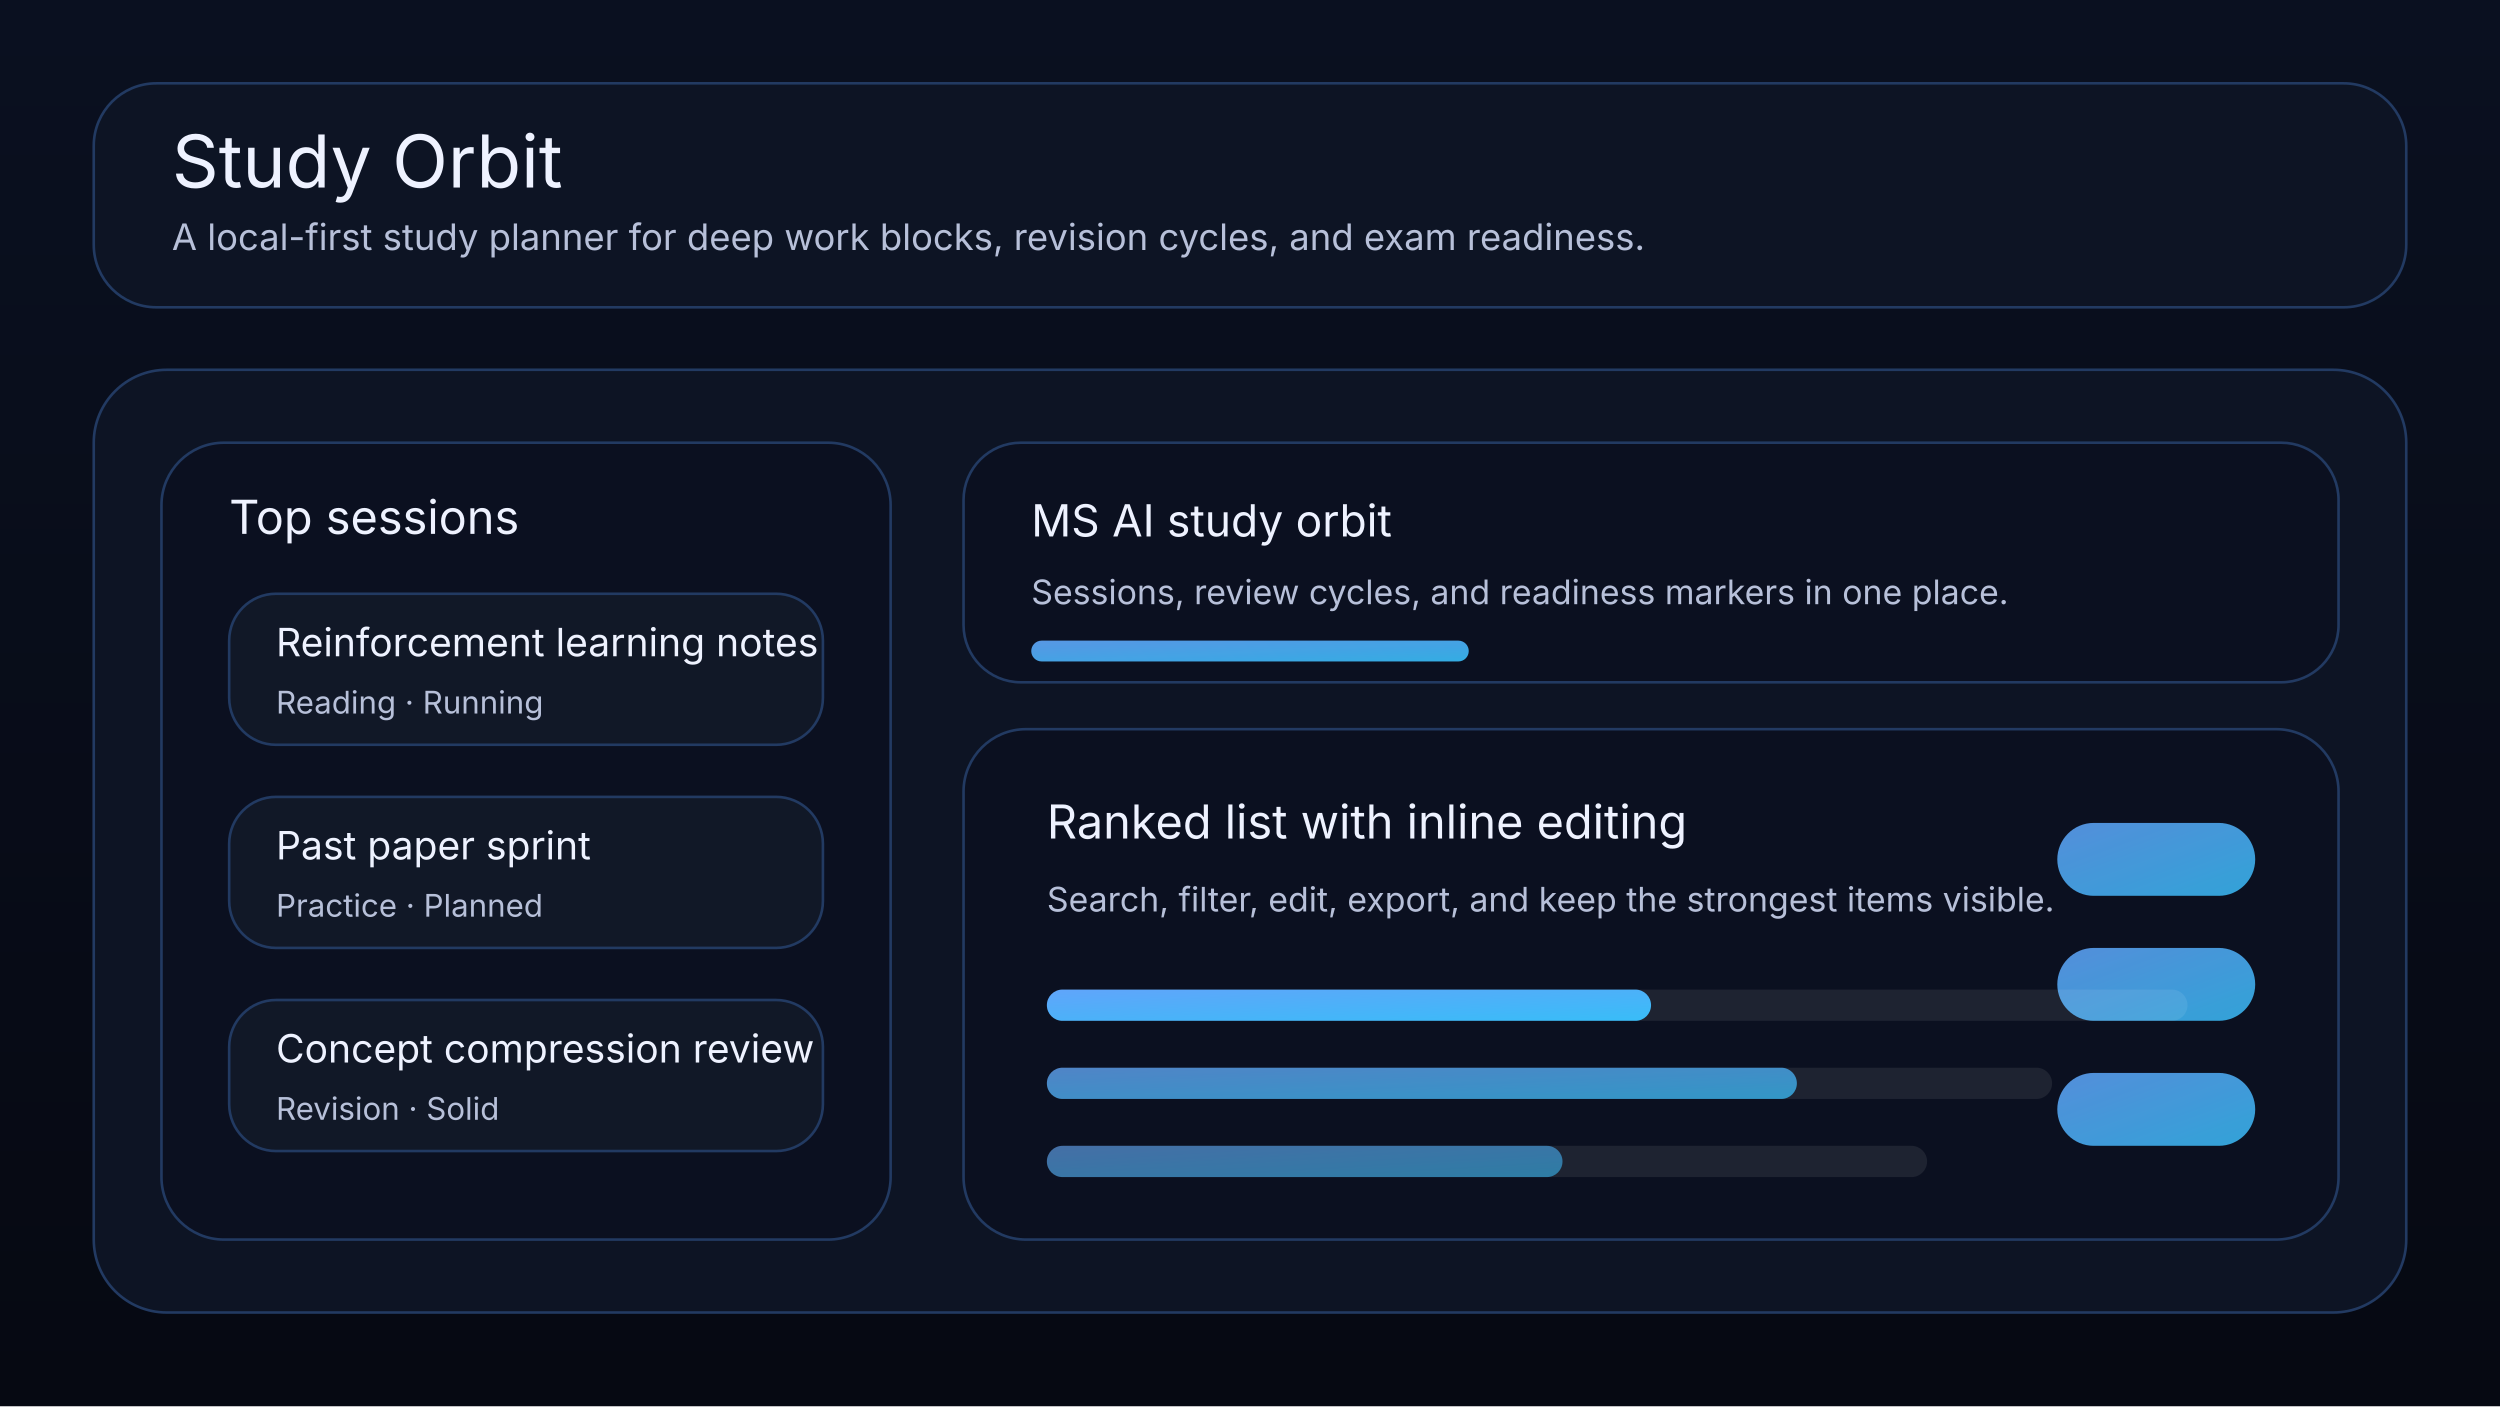
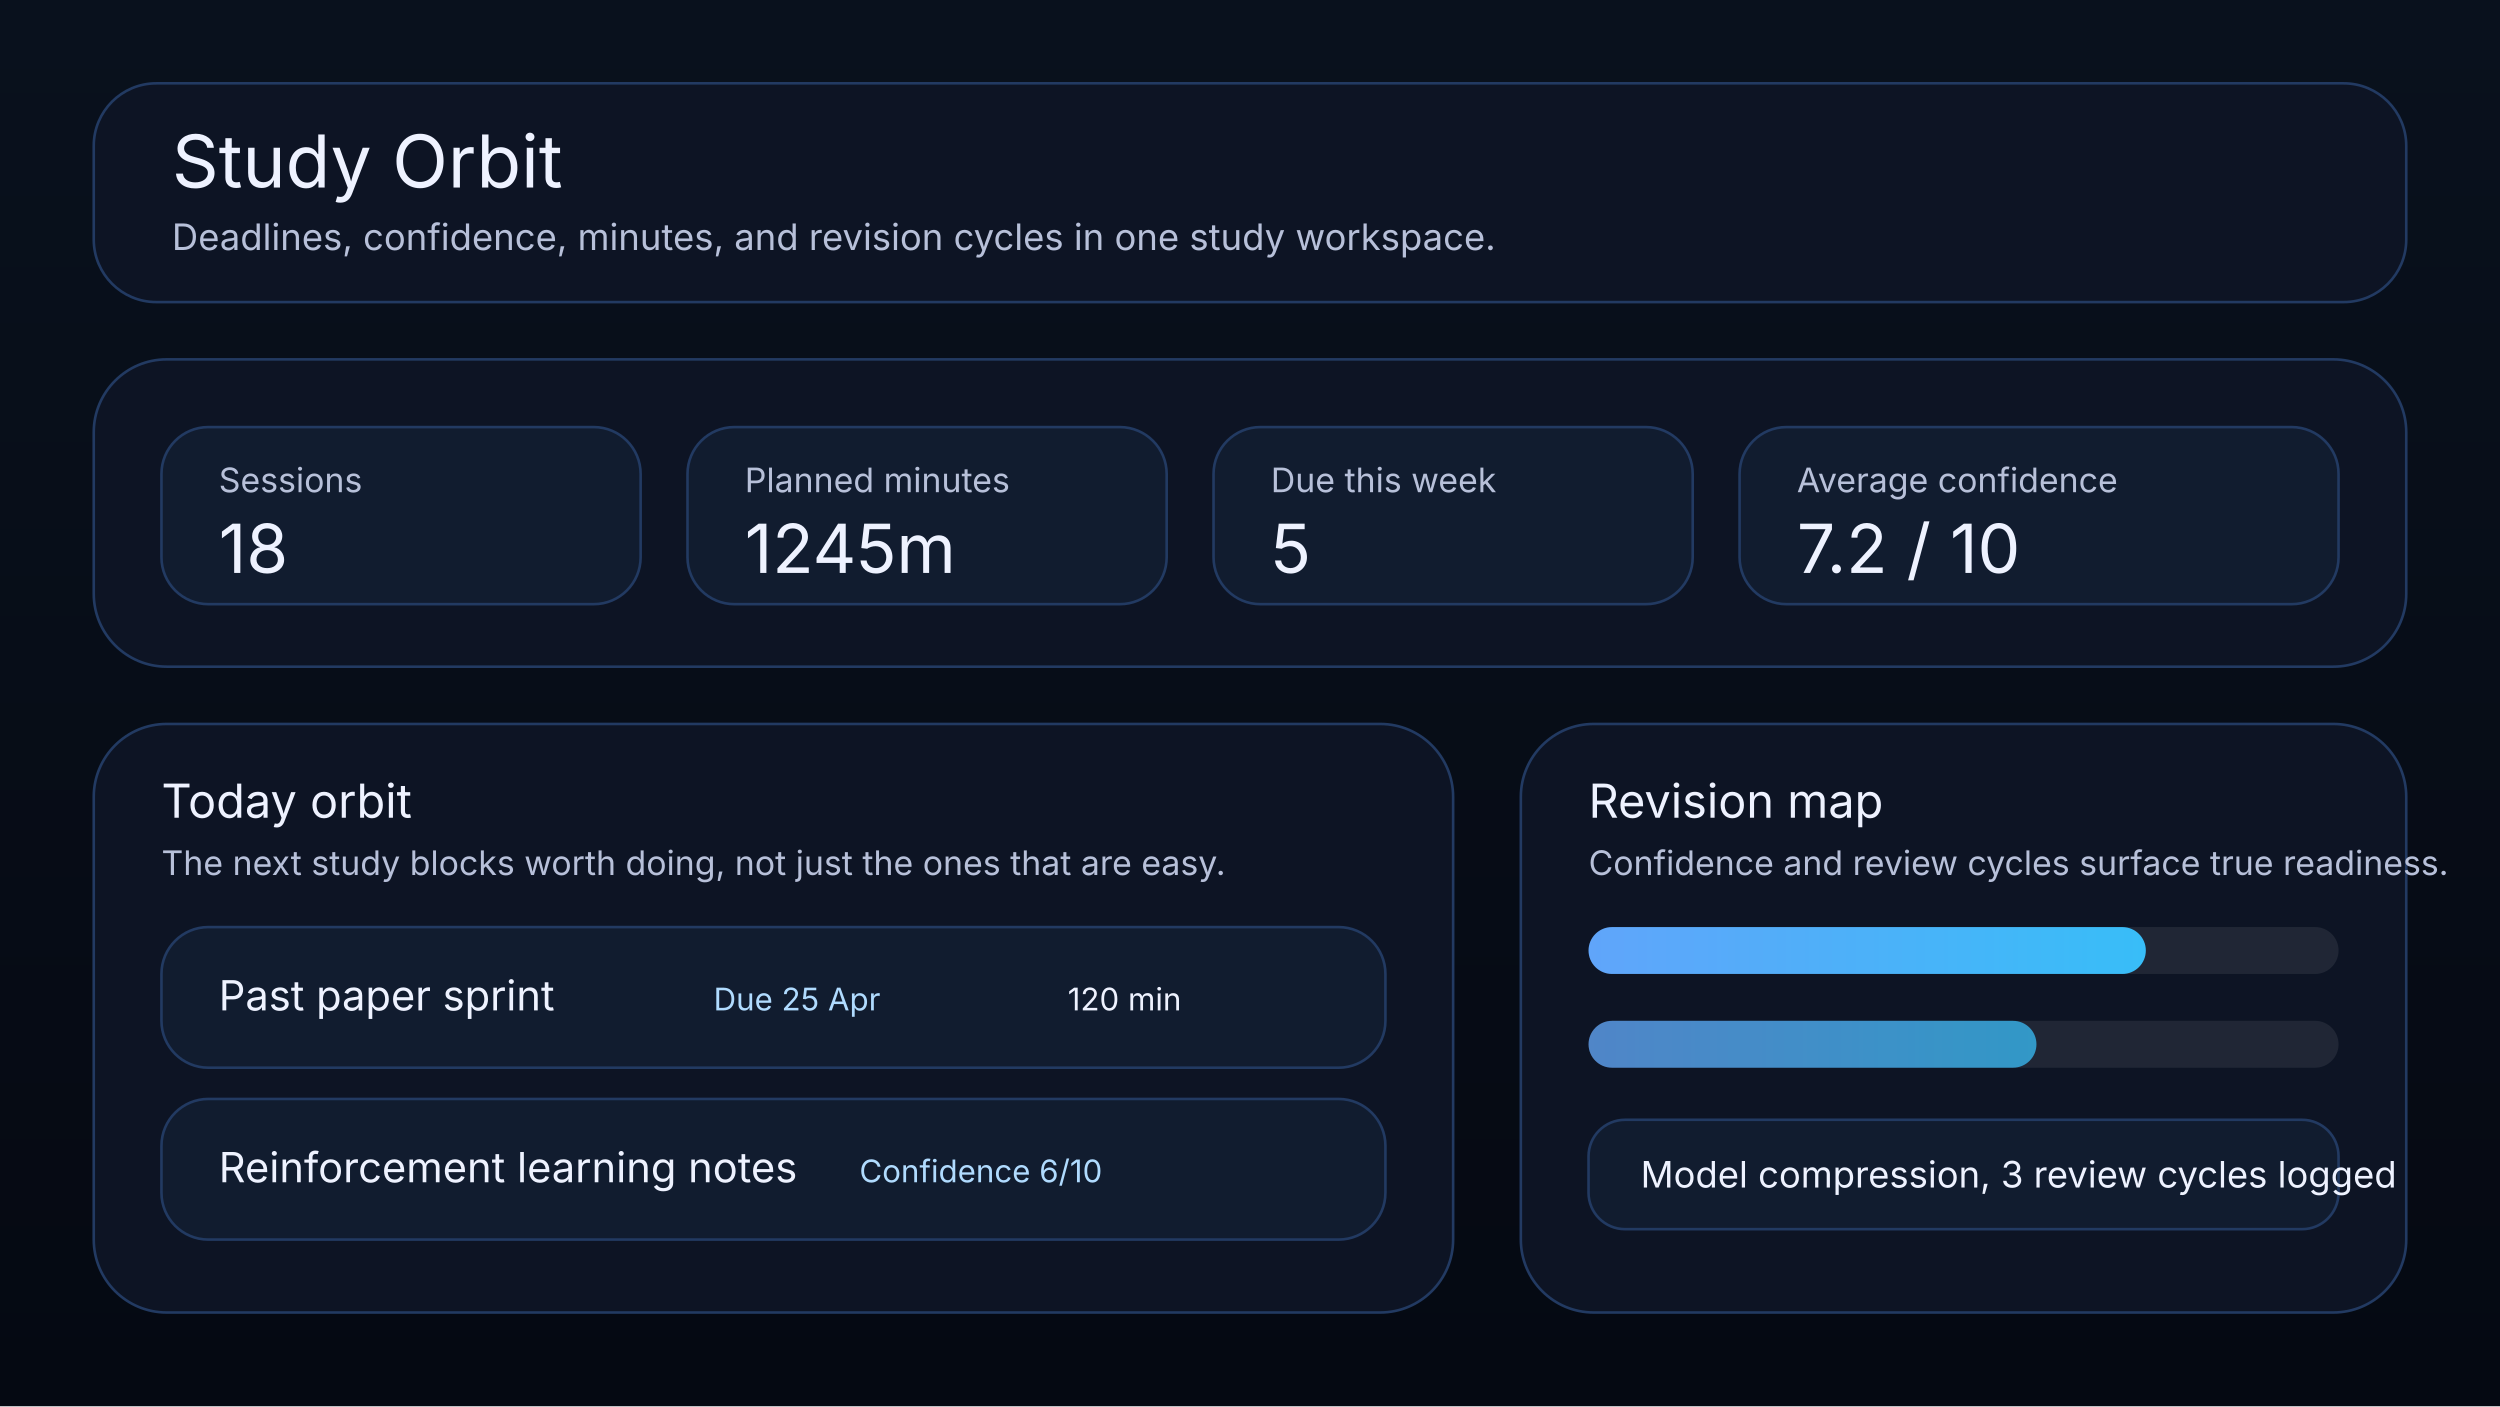
<svg xmlns="http://www.w3.org/2000/svg" viewBox="0 0 960 540" role="img" aria-labelledby="title desc">
  <defs>
    <linearGradient id="bg" x1="0" y1="0" x2="0" y2="1">
-       <stop offset="0%" stop-color="#0a1020" />
-       <stop offset="100%" stop-color="#060912" />
+       <stop offset="0%" stop-color="#09111d" />
+       <stop offset="100%" stop-color="#050912" />
    </linearGradient>
-     <linearGradient id="accent" x1="0" y1="0" x2="1" y2="1">
+     <linearGradient id="accent" x1="0" y1="0" x2="1" y2="0">
      <stop offset="0%" stop-color="#60a5fa" />
      <stop offset="100%" stop-color="#38bdf8" />
    </linearGradient>
  </defs>
  <rect width="960" height="540" fill="url(#bg)" />
-   <rect x="36" y="32" width="888" height="86" rx="24" fill="#0d1424" stroke="#223a62" />
+   <rect x="36" y="32" width="888" height="84" rx="24" fill="#0d1424" stroke="#223a62" />
  <text x="66" y="72" font-family="Inter, Arial, sans-serif" font-size="28" fill="#eef2ff">Study Orbit</text>
-   <text x="66" y="96" font-family="Inter, Arial, sans-serif" font-size="14" fill="#b7c0d9">A local-first study planner for deep work blocks, revision cycles, and exam readiness.</text>
-   <rect x="36" y="142" width="888" height="362" rx="28" fill="#0d1424" stroke="#223a62" />
-   <rect x="62" y="170" width="280" height="306" rx="24" fill="#0b1020" stroke="#223a62" />
-   <rect x="370" y="170" width="528" height="92" rx="22" fill="#0b1020" stroke="#223a62" />
-   <text x="88" y="205" font-family="Inter, Arial, sans-serif" font-size="18" fill="#eef2ff">Top sessions</text>
-   <text x="396" y="206" font-family="Inter, Arial, sans-serif" font-size="17" fill="#eef2ff">MS AI study orbit</text>
-   <text x="396" y="232" font-family="Inter, Arial, sans-serif" font-size="13" fill="#b7c0d9">Sessions, review cycles, and readiness markers in one place.</text>
-   <rect x="396" y="246" width="168" height="8" rx="4" fill="url(#accent)" opacity="0.9" />
-   <rect x="370" y="280" width="528" height="196" rx="24" fill="#0b1020" stroke="#223a62" />
-   <rect x="88" y="228" width="228" height="58" rx="18" fill="#111827" stroke="#223a62" />
-   <text x="106" y="252" font-family="Inter, Arial, sans-serif" font-size="15" fill="#eef2ff">Reinforcement learning notes</text>
-   <text x="106" y="274" font-family="Inter, Arial, sans-serif" font-size="12" fill="#b7c0d9">Reading · Running</text>
-   <rect x="790" y="316" width="76" height="28" rx="14" fill="url(#accent)" opacity="0.85" />
-   <rect x="88" y="306" width="228" height="58" rx="18" fill="#111827" stroke="#223a62" />
-   <text x="106" y="330" font-family="Inter, Arial, sans-serif" font-size="15" fill="#eef2ff">Past paper sprint</text>
-   <text x="106" y="352" font-family="Inter, Arial, sans-serif" font-size="12" fill="#b7c0d9">Practice · Planned</text>
-   <rect x="790" y="364" width="76" height="28" rx="14" fill="url(#accent)" opacity="0.85" />
-   <rect x="88" y="384" width="228" height="58" rx="18" fill="#111827" stroke="#223a62" />
-   <text x="106" y="408" font-family="Inter, Arial, sans-serif" font-size="15" fill="#eef2ff">Concept compression review</text>
-   <text x="106" y="430" font-family="Inter, Arial, sans-serif" font-size="12" fill="#b7c0d9">Revision · Solid</text>
-   <rect x="790" y="412" width="76" height="28" rx="14" fill="url(#accent)" opacity="0.85" />
-   <text x="402" y="322" font-family="Inter, Arial, sans-serif" font-size="18" fill="#eef2ff">Ranked list with inline editing</text>
-   <text x="402" y="350" font-family="Inter, Arial, sans-serif" font-size="13" fill="#b7c0d9">Search, filter, edit, export, and keep the strongest items visible.</text>
-   <rect x="402" y="380" width="438" height="12" rx="6" fill="rgba(255,255,255,0.08)" />
-   <rect x="402" y="380" width="232" height="12" rx="6" fill="url(#accent)" />
-   <rect x="402" y="410" width="386" height="12" rx="6" fill="rgba(255,255,255,0.08)" />
-   <rect x="402" y="410" width="288" height="12" rx="6" fill="url(#accent)" opacity="0.75" />
-   <rect x="402" y="440" width="338" height="12" rx="6" fill="rgba(255,255,255,0.08)" />
-   <rect x="402" y="440" width="198" height="12" rx="6" fill="url(#accent)" opacity="0.58" />
+   <text x="66" y="96" font-family="Inter, Arial, sans-serif" font-size="14" fill="#b7c0d9">Deadlines, confidence, minutes, and revision cycles in one study workspace.</text>
+   <rect x="36" y="138" width="888" height="118" rx="28" fill="#0d1424" stroke="#223a62" />
+   <rect x="62" y="164" width="184" height="68" rx="18" fill="#111c2f" stroke="#223a62" />
+   <rect x="264" y="164" width="184" height="68" rx="18" fill="#111c2f" stroke="#223a62" />
+   <rect x="466" y="164" width="184" height="68" rx="18" fill="#111c2f" stroke="#223a62" />
+   <rect x="668" y="164" width="230" height="68" rx="18" fill="#111c2f" stroke="#223a62" />
+   <text x="84" y="189" font-family="Inter, Arial, sans-serif" font-size="13" fill="#b7c0d9">Sessions</text>
+   <text x="84" y="220" font-family="Inter, Arial, sans-serif" font-size="26" fill="#eef2ff">18</text>
+   <text x="286" y="189" font-family="Inter, Arial, sans-serif" font-size="13" fill="#b7c0d9">Planned minutes</text>
+   <text x="286" y="220" font-family="Inter, Arial, sans-serif" font-size="26" fill="#eef2ff">1245m</text>
+   <text x="488" y="189" font-family="Inter, Arial, sans-serif" font-size="13" fill="#b7c0d9">Due this week</text>
+   <text x="488" y="220" font-family="Inter, Arial, sans-serif" font-size="26" fill="#eef2ff">5</text>
+   <text x="690" y="189" font-family="Inter, Arial, sans-serif" font-size="13" fill="#b7c0d9">Average confidence</text>
+   <text x="690" y="220" font-family="Inter, Arial, sans-serif" font-size="26" fill="#eef2ff">7.2 / 10</text>
+   <rect x="36" y="278" width="522" height="226" rx="28" fill="#0d1424" stroke="#223a62" />
+   <text x="62" y="314" font-family="Inter, Arial, sans-serif" font-size="18" fill="#eef2ff">Today orbit</text>
+   <text x="62" y="336" font-family="Inter, Arial, sans-serif" font-size="13" fill="#b7c0d9">The next study blocks worth doing, not just the ones that are easy.</text>
+   <rect x="62" y="356" width="470" height="54" rx="18" fill="#111c2f" stroke="#223a62" />
+   <text x="84" y="388" font-family="Inter, Arial, sans-serif" font-size="16" fill="#eef2ff">Past paper sprint</text>
+   <text x="274" y="388" font-family="Inter, Arial, sans-serif" font-size="12" fill="#b0dbff">Due 25 Apr</text>
+   <text x="410" y="388" font-family="Inter, Arial, sans-serif" font-size="12" fill="#eef2ff">120 min</text>
+   <rect x="62" y="422" width="470" height="54" rx="18" fill="#111c2f" stroke="#223a62" />
+   <text x="84" y="454" font-family="Inter, Arial, sans-serif" font-size="16" fill="#eef2ff">Reinforcement learning notes</text>
+   <text x="330" y="454" font-family="Inter, Arial, sans-serif" font-size="12" fill="#b0dbff">Confidence 6/10</text>
+   <rect x="584" y="278" width="340" height="226" rx="28" fill="#0d1424" stroke="#223a62" />
+   <text x="610" y="314" font-family="Inter, Arial, sans-serif" font-size="18" fill="#eef2ff">Revision map</text>
+   <text x="610" y="336" font-family="Inter, Arial, sans-serif" font-size="13" fill="#b7c0d9">Confidence and review cycles surface true readiness.</text>
+   <rect x="610" y="356" width="288" height="18" rx="9" fill="rgba(255,255,255,0.08)" />
+   <rect x="610" y="356" width="214" height="18" rx="9" fill="url(#accent)" />
+   <rect x="610" y="392" width="288" height="18" rx="9" fill="rgba(255,255,255,0.08)" />
+   <rect x="610" y="392" width="172" height="18" rx="9" fill="url(#accent)" opacity="0.75" />
+   <rect x="610" y="430" width="288" height="42" rx="14" fill="#111c2f" stroke="#223a62" />
+   <text x="630" y="456" font-family="Inter, Arial, sans-serif" font-size="14" fill="#eef2ff">Model compression, 3 review cycles logged</text>
</svg>
